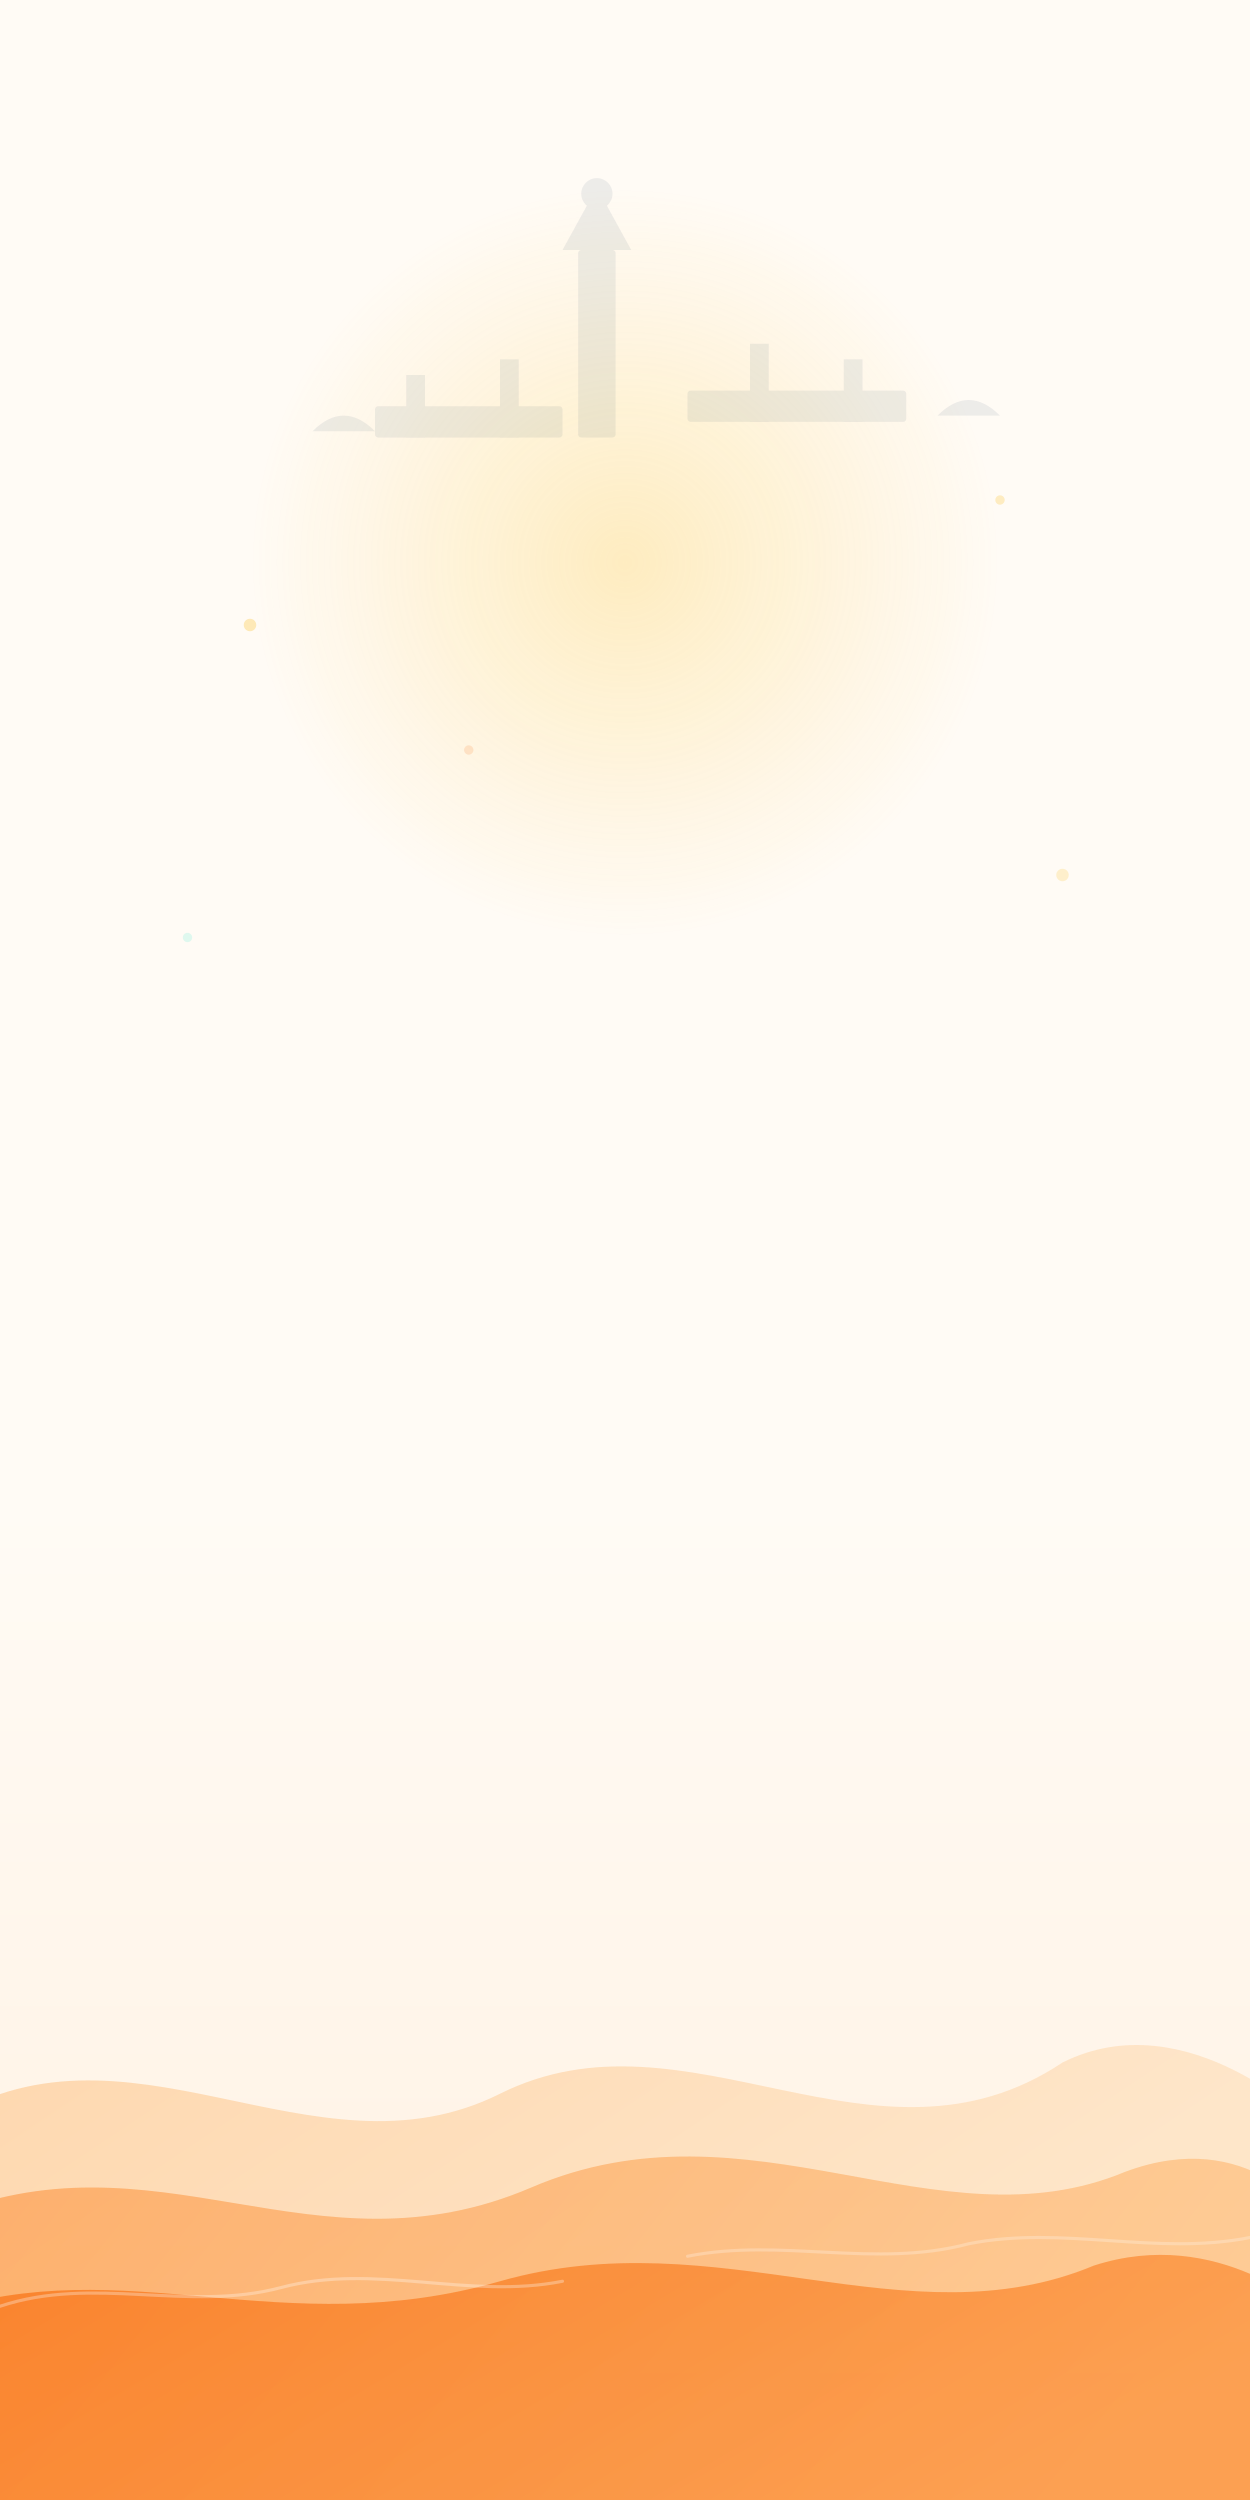
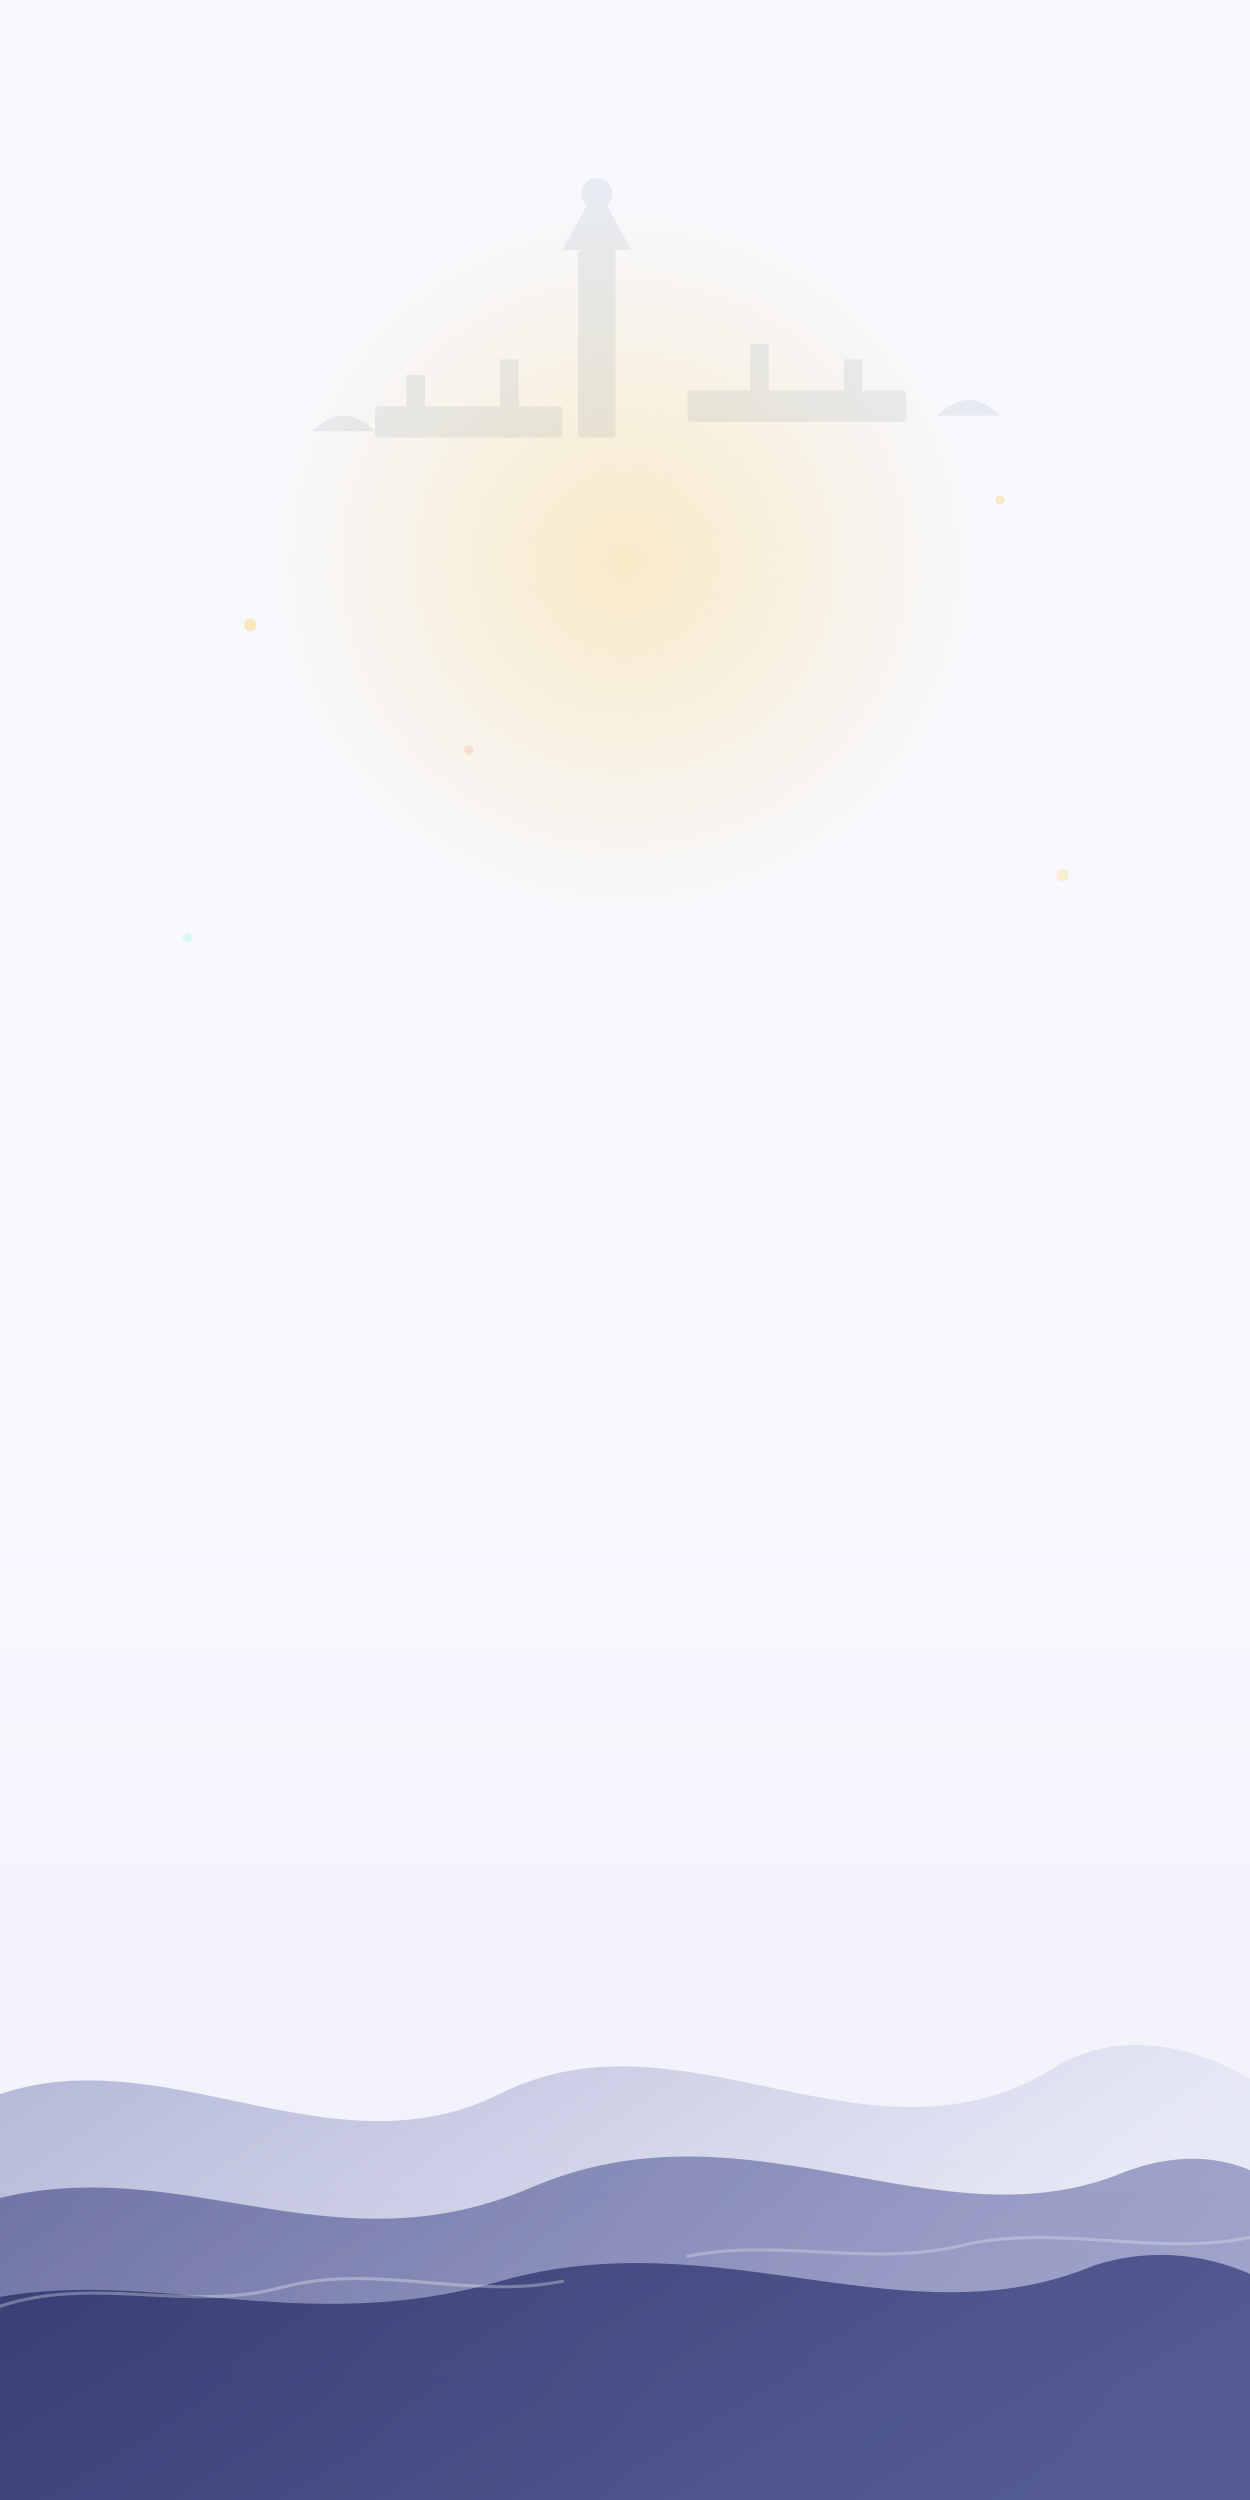
<svg xmlns="http://www.w3.org/2000/svg" viewBox="0 0 400 800">
  <defs>
    <linearGradient id="sky" x1="0" y1="0" x2="0" y2="1">
-       <stop offset="0%" stop-color="#FFFBF5" />
-       <stop offset="60%" stop-color="#FFFBF5" />
-       <stop offset="100%" stop-color="#FFF0E0" />
+       <stop offset="0%" stop-color="#F8F9FF" />
+       <stop offset="60%" stop-color="#F8F9FF" />
+       <stop offset="100%" stop-color="#EEEEF8" />
    </linearGradient>
    <linearGradient id="wave1-grad" x1="0" y1="0" x2="1" y2="0.3">
-       <stop offset="0%" stop-color="#F97316" />
-       <stop offset="100%" stop-color="#FB923C" />
+       <stop offset="0%" stop-color="#242B61" />
+       <stop offset="100%" stop-color="#3A4180" />
    </linearGradient>
    <linearGradient id="wave2-grad" x1="0" y1="0" x2="1" y2="0.2">
-       <stop offset="0%" stop-color="#FB923C" />
-       <stop offset="100%" stop-color="#FDBA74" />
+       <stop offset="0%" stop-color="#3A4180" />
+       <stop offset="100%" stop-color="#7078B0" />
    </linearGradient>
    <linearGradient id="wave3-grad" x1="0" y1="0" x2="0.8" y2="0.4">
-       <stop offset="0%" stop-color="#FDBA74" />
-       <stop offset="100%" stop-color="#FED7AA" />
+       <stop offset="0%" stop-color="#7078B0" />
+       <stop offset="100%" stop-color="#DCDDF1" />
    </linearGradient>
    <linearGradient id="harbor-grad" x1="0" y1="1" x2="0" y2="0">
      <stop offset="0%" stop-color="#1E3A5F" stop-opacity="0.12" />
      <stop offset="100%" stop-color="#1E3A5F" stop-opacity="0" />
    </linearGradient>
    <radialGradient id="sun-glow" cx="200" cy="180" r="120" gradientUnits="userSpaceOnUse">
      <stop offset="0%" stop-color="#FBBF24" stop-opacity="0.25" />
      <stop offset="100%" stop-color="#FBBF24" stop-opacity="0" />
    </radialGradient>
  </defs>
  <rect width="400" height="800" fill="url(#sky)" />
  <circle cx="200" cy="180" r="120" fill="url(#sun-glow)" />
  <g opacity="0.08" fill="#1E3A5F">
    <rect x="185" y="80" width="12" height="60" rx="1" />
    <polygon points="180,80 191,60 202,80" />
    <circle cx="191" cy="62" r="5" />
    <rect x="120" y="130" width="60" height="10" rx="1" />
    <rect x="130" y="120" width="6" height="20" />
    <rect x="160" y="115" width="6" height="25" />
    <rect x="220" y="125" width="70" height="10" rx="1" />
    <rect x="240" y="110" width="6" height="25" />
    <rect x="270" y="115" width="6" height="20" />
    <path d="M100,138 Q110,128 120,138 Z" />
    <path d="M300,133 Q310,123 320,133 Z" />
  </g>
  <circle cx="80" cy="200" r="2" fill="#FBBF24" opacity="0.3" />
  <circle cx="320" cy="160" r="1.5" fill="#FBBF24" opacity="0.25" />
-   <circle cx="150" cy="240" r="1.5" fill="#F97316" opacity="0.15" />
+   <circle cx="150" cy="240" r="1.5" fill="#E86A24" opacity="0.15" />
  <circle cx="340" cy="280" r="2" fill="#FBBF24" opacity="0.2" />
  <circle cx="60" cy="300" r="1.5" fill="#5EEAD4" opacity="0.2" />
  <path d="M-20,680 C40,640 100,700 160,670 C220,640 280,700 340,660 C380,640 420,680 420,680 L420,800 L-20,800 Z" fill="url(#wave3-grad)" opacity="0.5" />
  <path d="M-20,710 C50,680 100,730 170,700 C240,670 300,720 360,695 C400,680 420,710 420,710 L420,800 L-20,800 Z" fill="url(#wave2-grad)" opacity="0.6" />
  <path d="M-20,740 C40,720 90,750 160,730 C230,710 290,750 350,725 C390,712 420,740 420,740 L420,800 L-20,800 Z" fill="url(#wave1-grad)" opacity="0.75" />
  <path d="M0,738 C30,728 60,740 90,732 C120,724 150,736 180,730" fill="none" stroke="white" stroke-width="1" opacity="0.3" stroke-linecap="round" />
  <path d="M220,722 C250,716 280,726 310,718 C340,712 370,722 400,716" fill="none" stroke="white" stroke-width="1" opacity="0.25" stroke-linecap="round" />
</svg>
